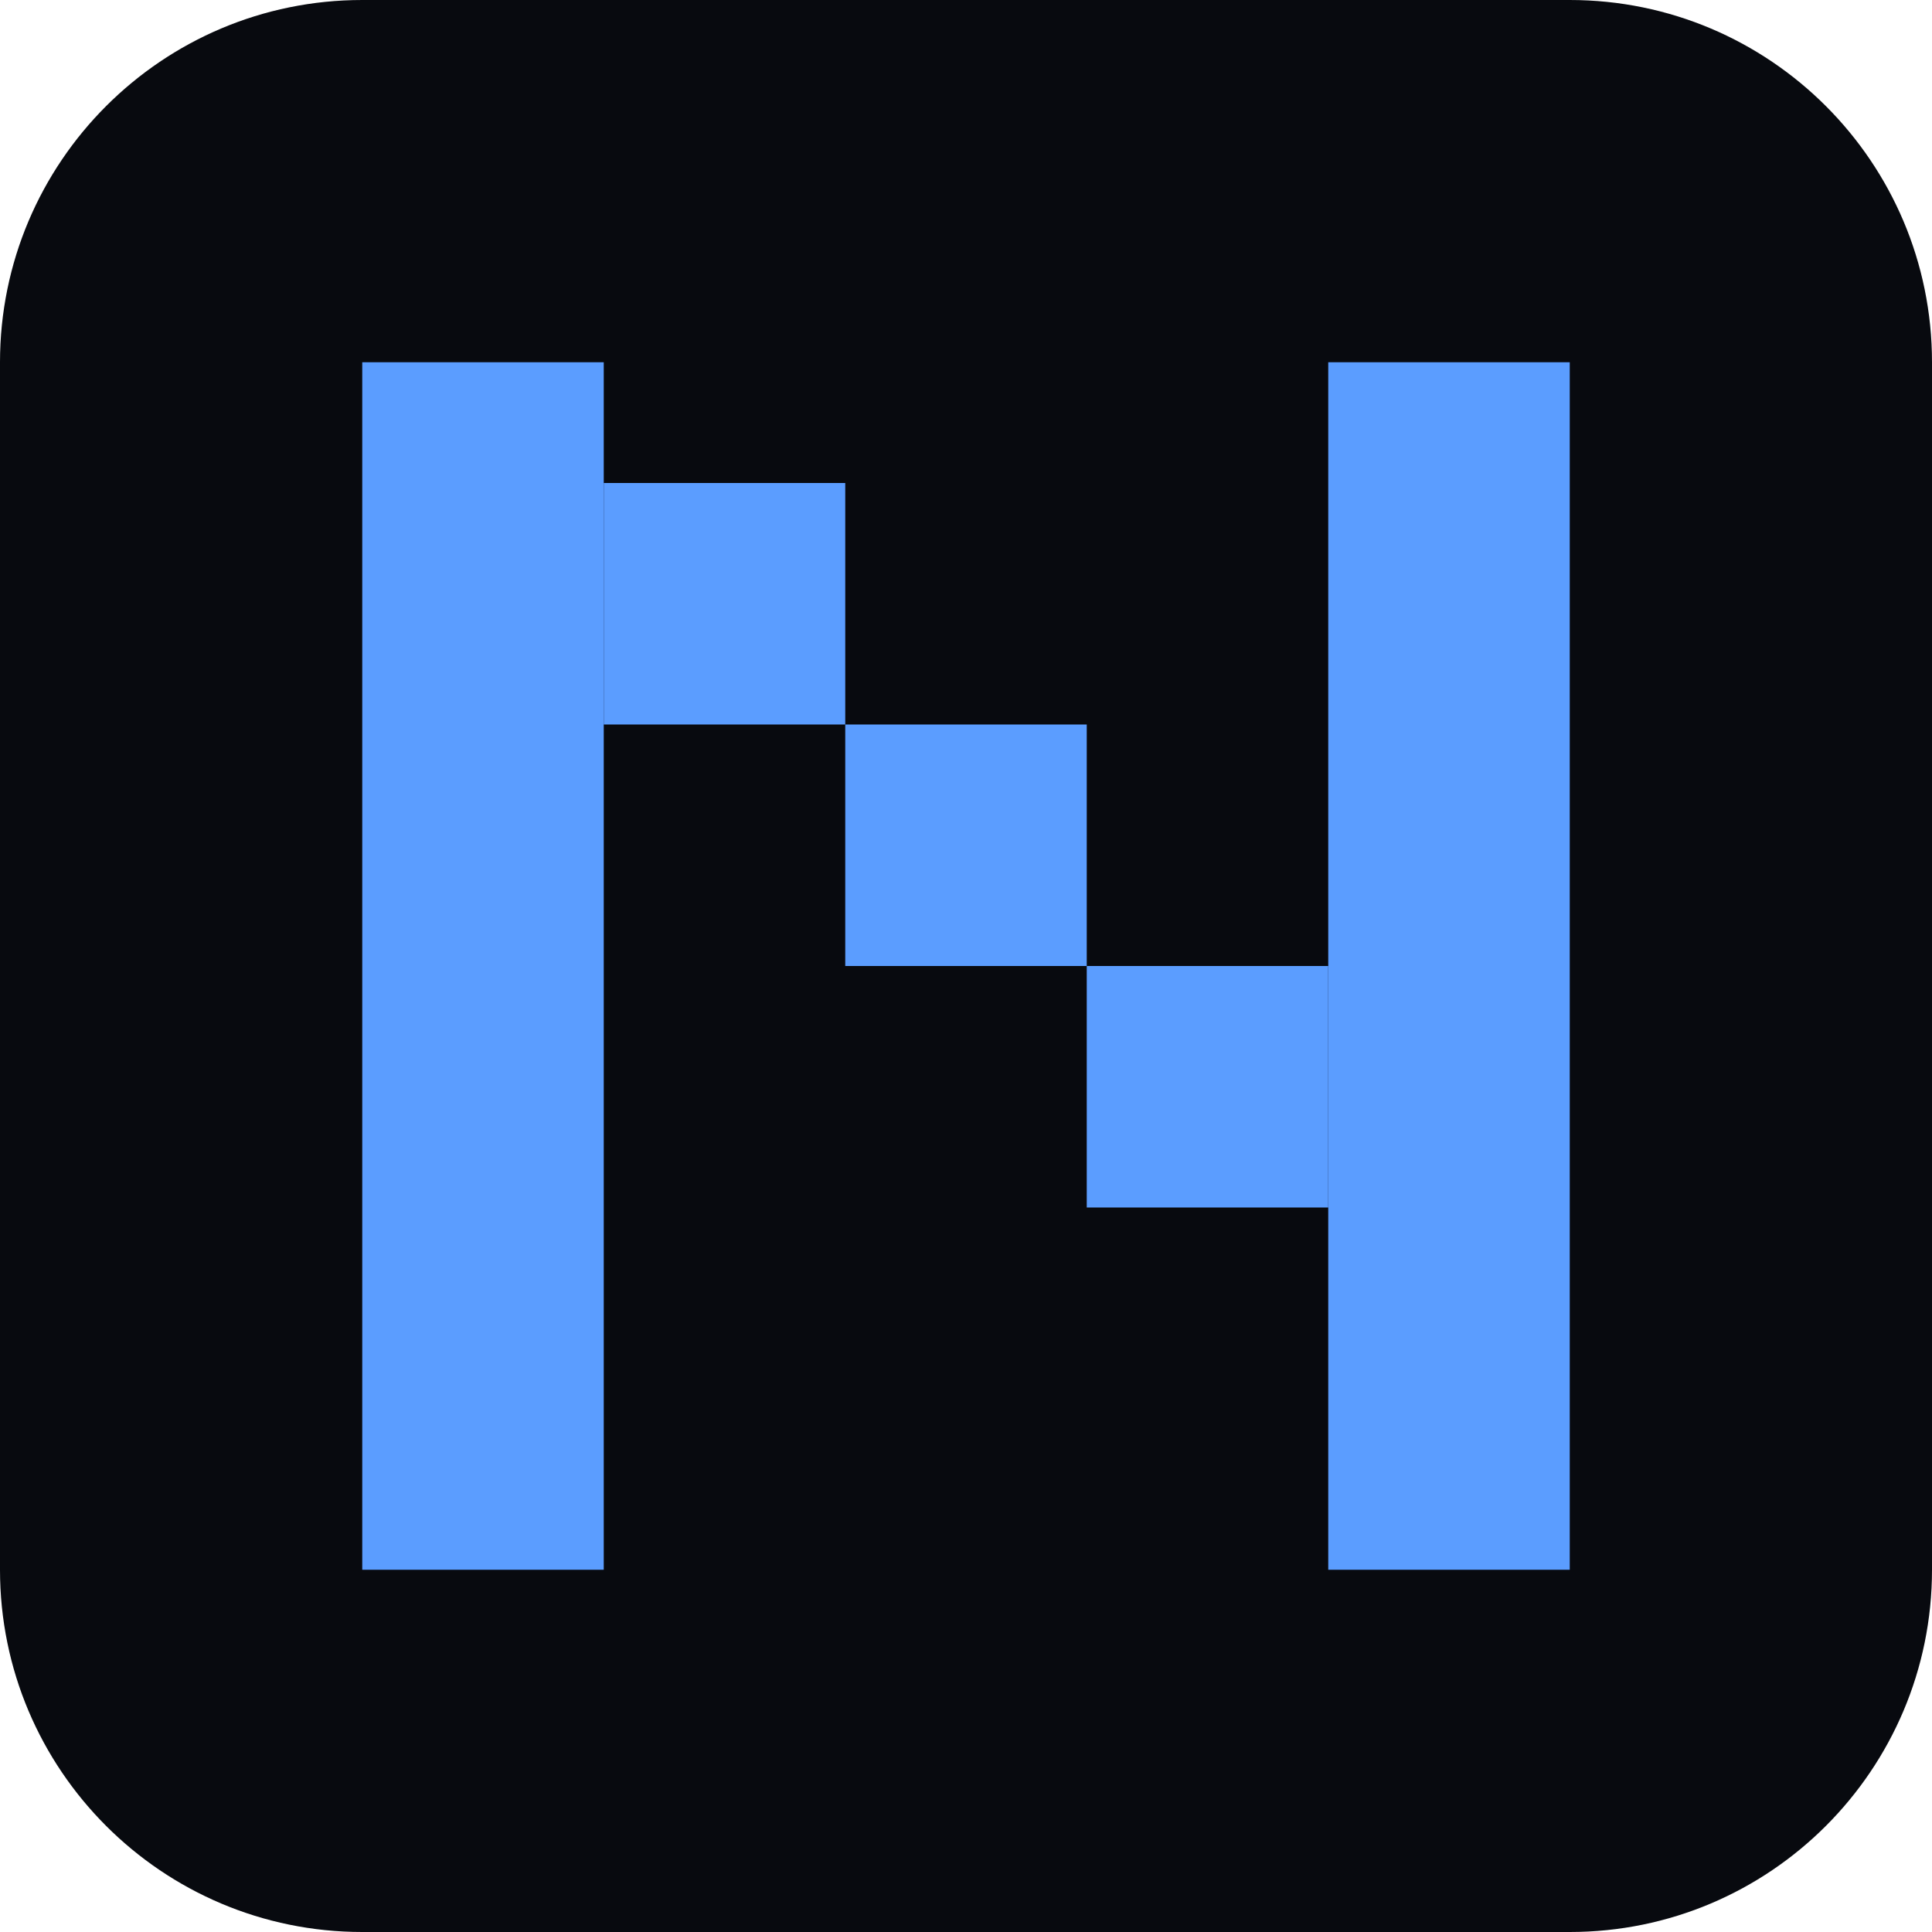
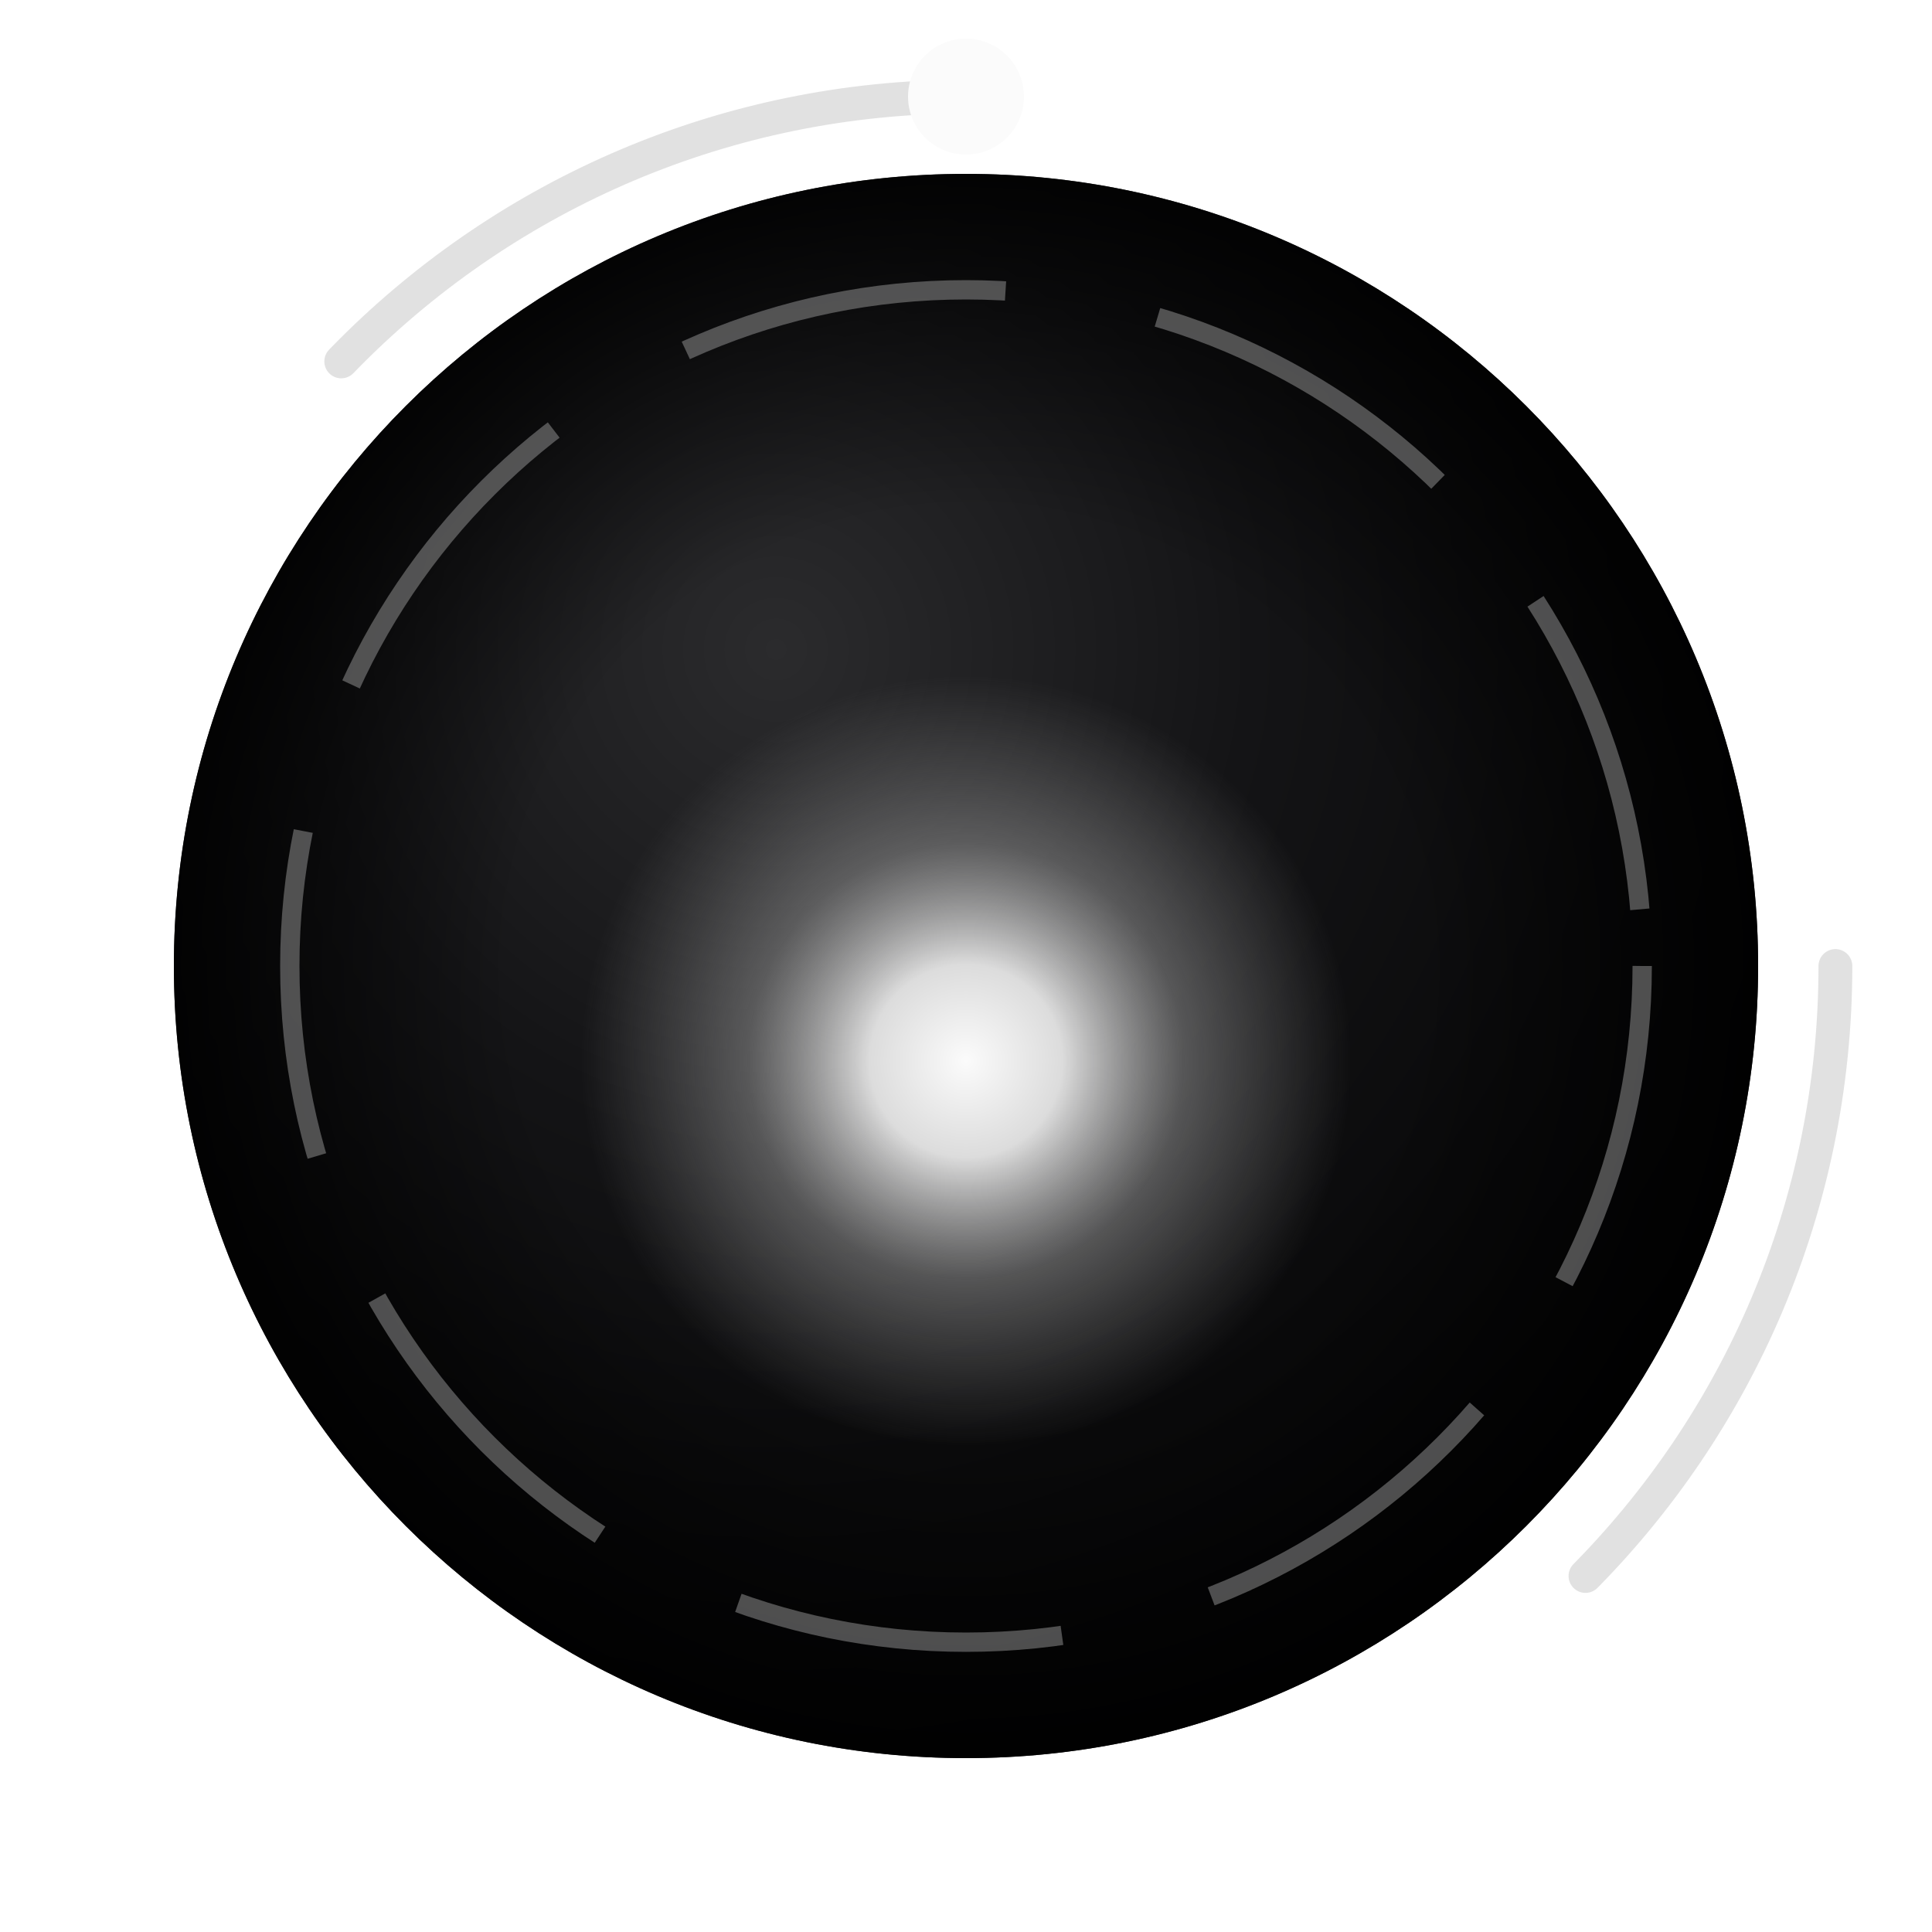
- <svg xmlns="http://www.w3.org/2000/svg" viewBox="0 0 32 32">
-   <rect width="32" height="32" rx="6" fill="#080a0f" />
-   <g fill="#5b9dff">
-     <rect x="6" y="6" width="4" height="20" />
-     <rect x="22" y="6" width="4" height="20" />
-     <rect x="10" y="8" width="4" height="4" />
-     <rect x="14" y="12" width="4" height="4" />
-     <rect x="18" y="16" width="4" height="4" />
-   </g>
+ <svg xmlns="http://www.w3.org/2000/svg" viewBox="0 0 200 200" width="64" height="64">
+   <defs>
+     <radialGradient id="body" cx="38%" cy="30%" r="75%">
+       <stop offset="0%" stop-color="#2b2b2d" />
+       <stop offset="40%" stop-color="#141416" />
+       <stop offset="72%" stop-color="#0a0a0b" />
+       <stop offset="100%" stop-color="#050506" />
+     </radialGradient>
+     <radialGradient id="core" cx="50%" cy="53%" r="52%">
+       <stop offset="0%" stop-color="#fbfbfb" />
+       <stop offset="15%" stop-color="#dcdcdc" />
+       <stop offset="34%" stop-color="#9a9a9a" stop-opacity="0.5" />
+       <stop offset="60%" stop-color="#8f8f8f" stop-opacity="0" />
+     </radialGradient>
+     <radialGradient id="bloom" cx="50%" cy="50%" r="50%">
+       <stop offset="0%" stop-color="#c6c6c6" stop-opacity="0.30" />
+       <stop offset="45%" stop-color="#9a9a9a" stop-opacity="0.07" />
+       <stop offset="70%" stop-color="#000" stop-opacity="0" />
+     </radialGradient>
+     <radialGradient id="inner" cx="50%" cy="50%" r="50%">
+       <stop offset="58%" stop-color="#000" stop-opacity="0" />
+       <stop offset="100%" stop-color="#000" stop-opacity="0.85" />
+     </radialGradient>
+   </defs>
+   <circle cx="100" cy="100" r="94" fill="url(#bloom)" />
+   <circle cx="100" cy="100" r="82" fill="url(#body)" />
+   <circle cx="100" cy="100" r="82" fill="url(#inner)" />
+   <circle cx="100" cy="106" r="64" fill="url(#core)" />
+   <circle cx="100" cy="100" r="90" fill="none" stroke="#dcdcdc" stroke-width="3.5" stroke-opacity="0.85" stroke-dasharray="70 282" stroke-linecap="round" />
+   <circle cx="100" cy="100" r="70" fill="none" stroke="#9a9a9a" stroke-width="2" stroke-opacity="0.5" stroke-dasharray="34 16" />
+   <circle cx="100" cy="10" r="6" fill="#fbfbfb" />
</svg>
